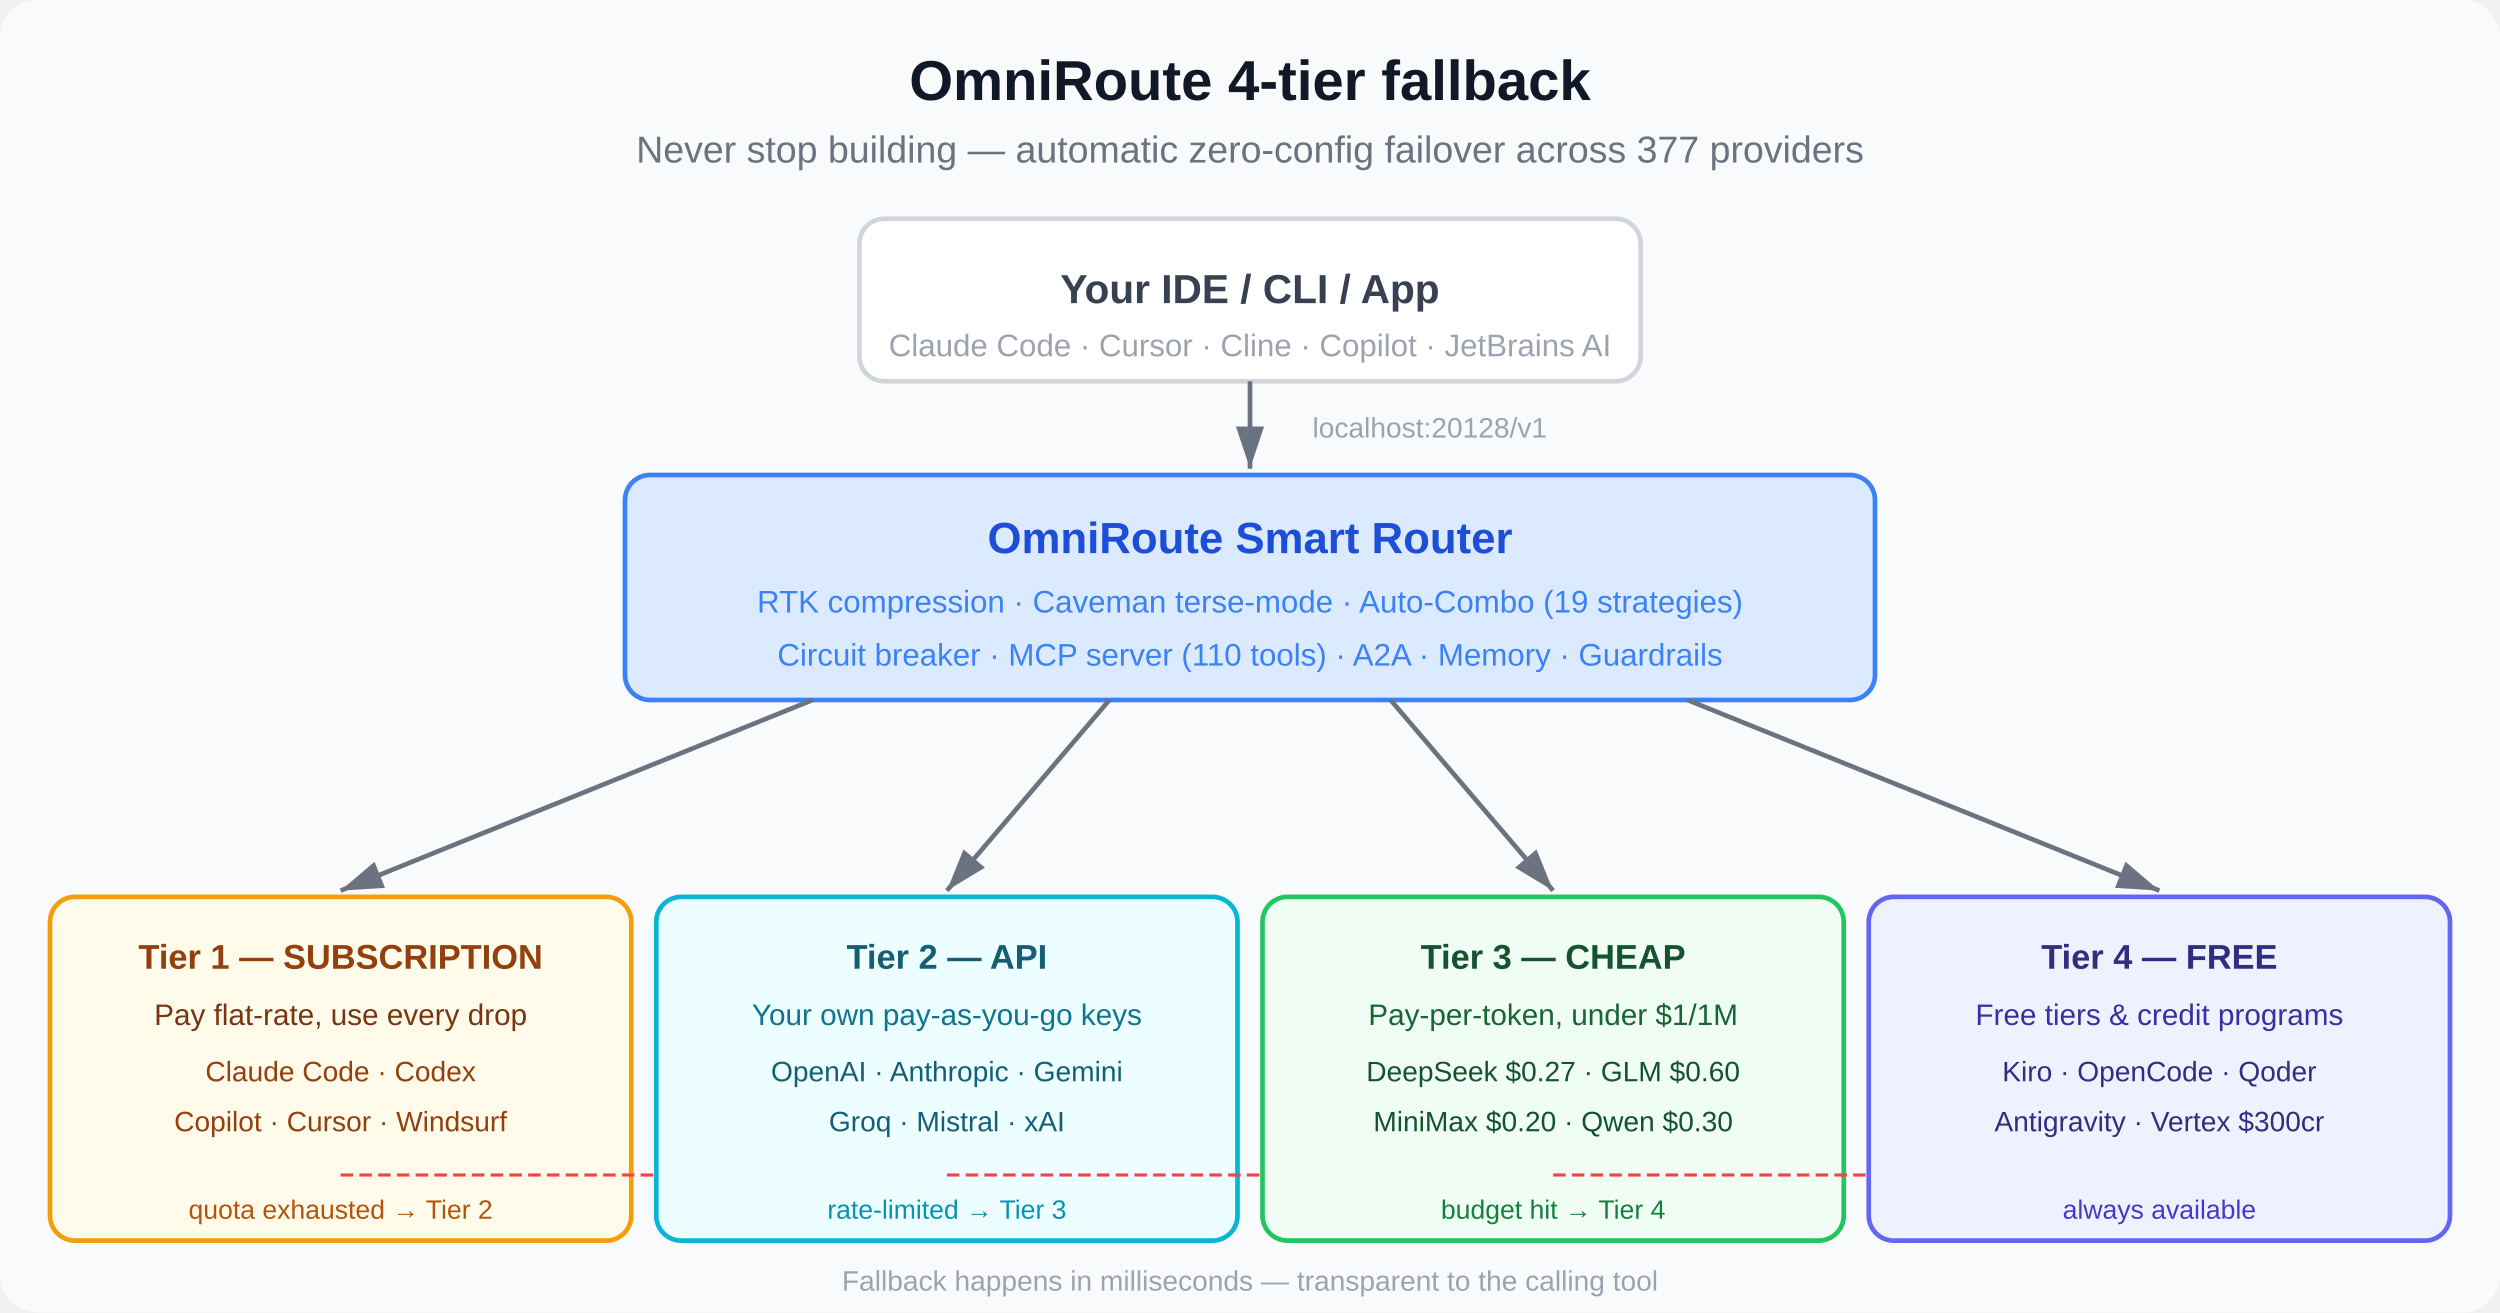
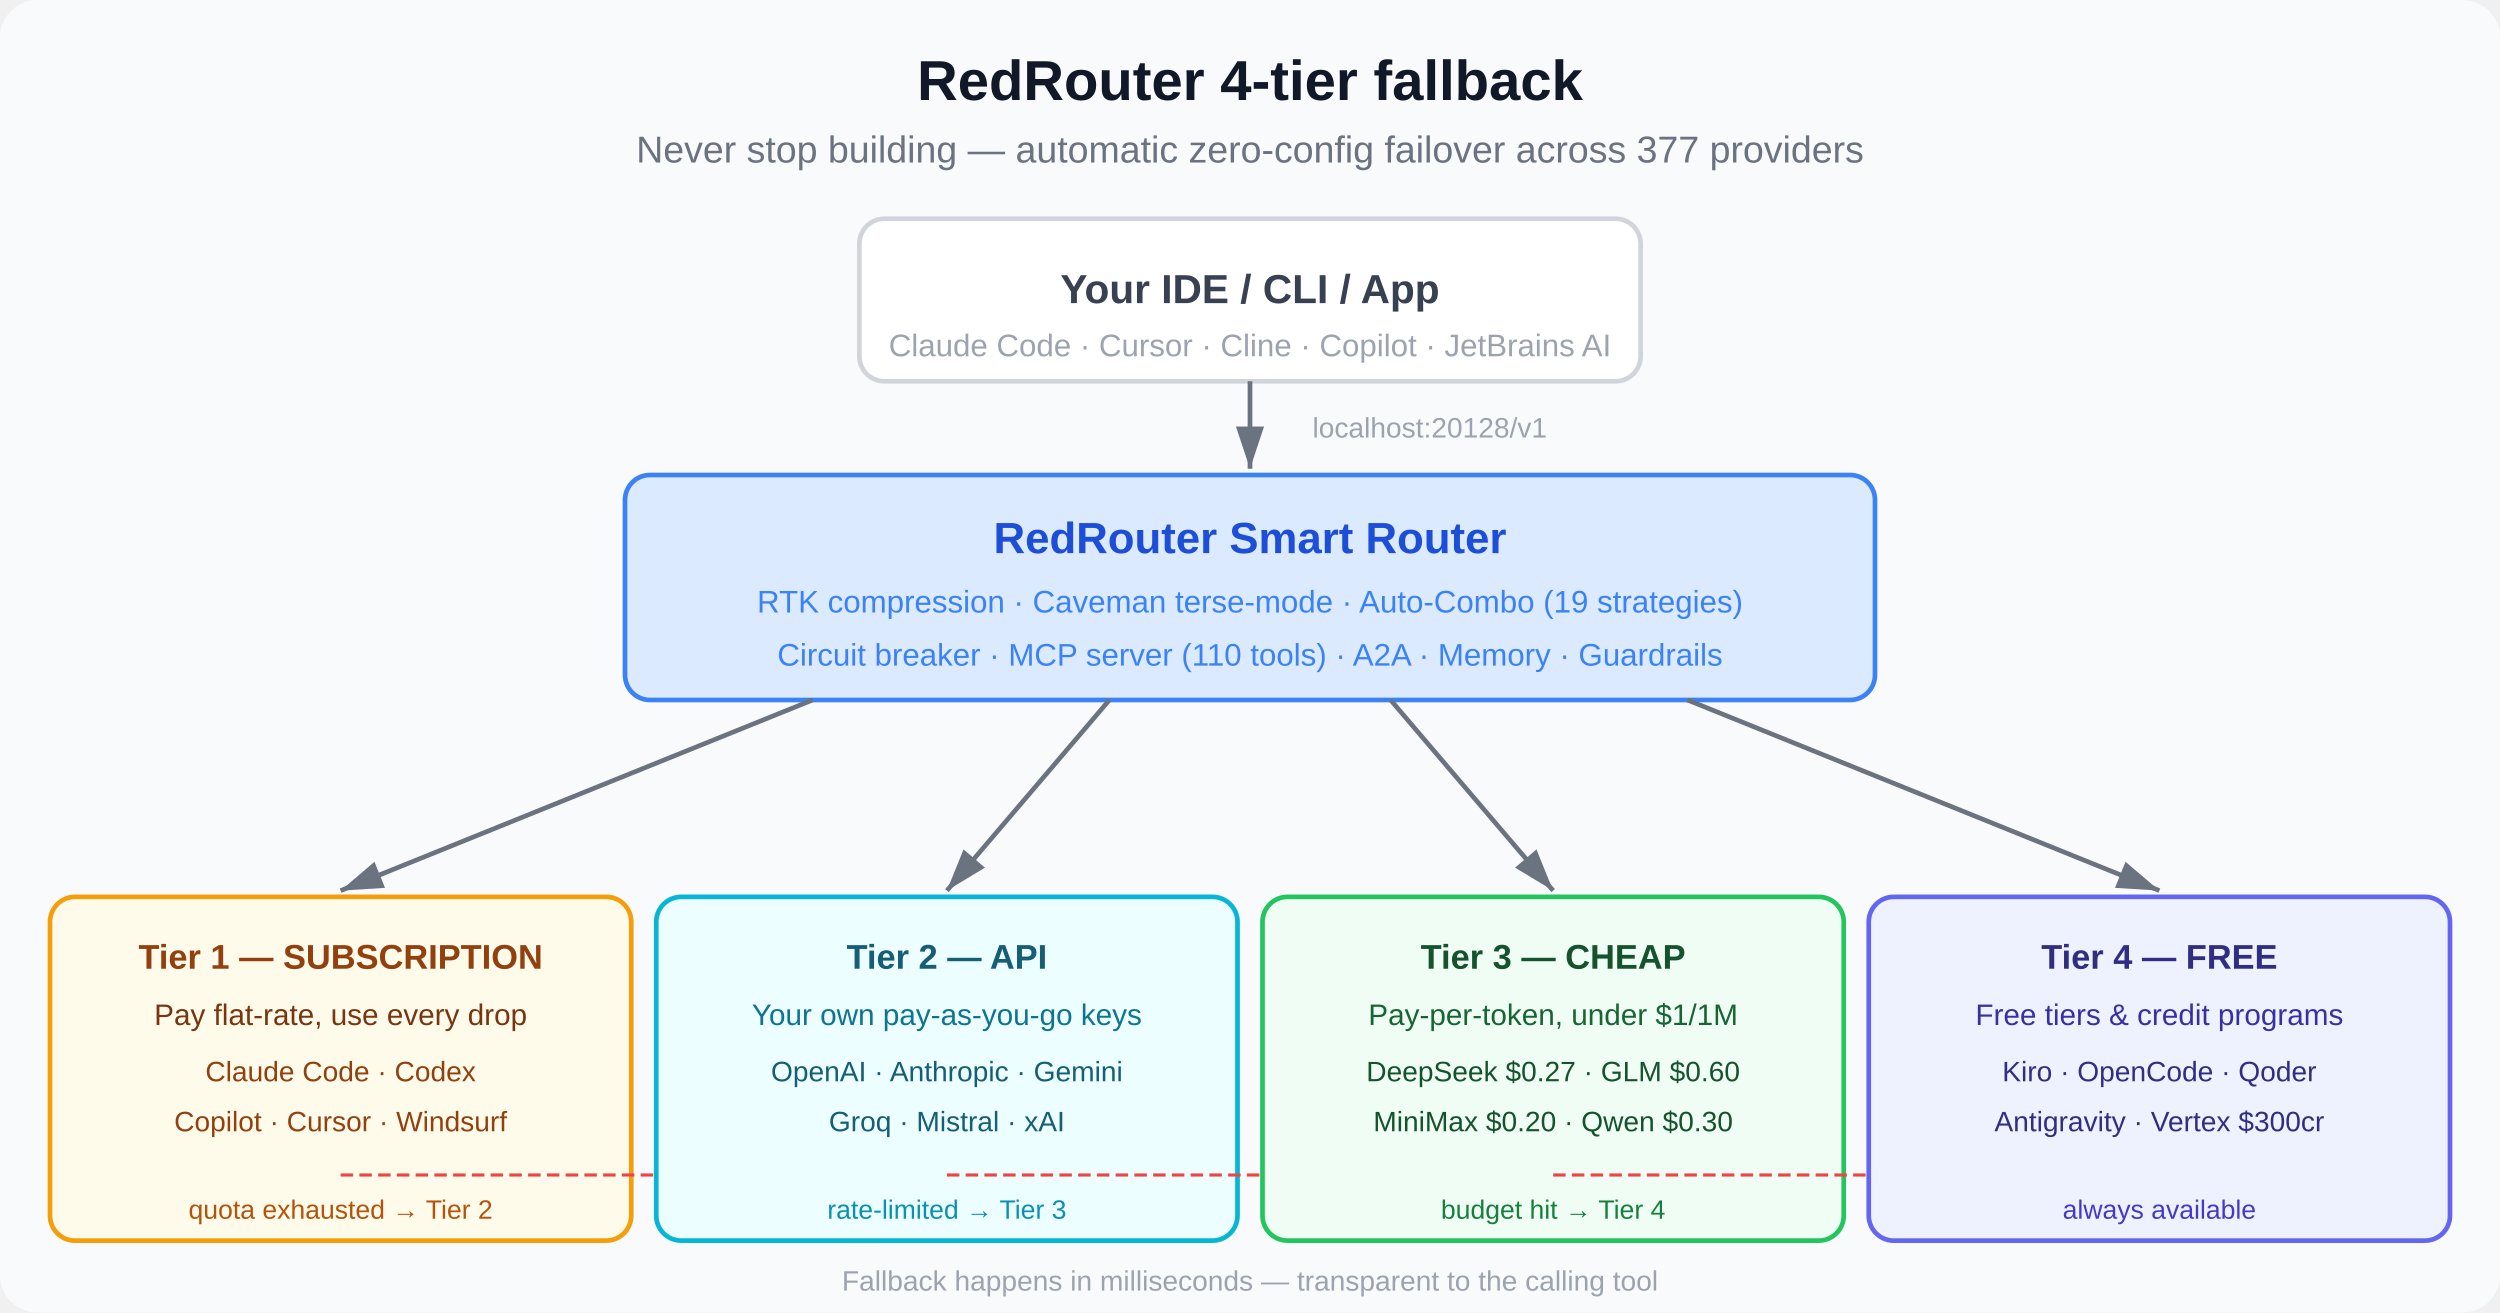
- <svg xmlns="http://www.w3.org/2000/svg" viewBox="0 0 800 420" font-family="system-ui, -apple-system, Segoe UI, Arial, Helvetica, sans-serif" role="img" aria-label="OmniRoute 4-tier fallback: your IDE or CLI calls one local endpoint and the OmniRoute Smart Router fails over across 377 providers in 4 tiers — Tier 1 Subscription, Tier 2 API, Tier 3 Cheap, Tier 4 Free.">
+ <svg xmlns="http://www.w3.org/2000/svg" viewBox="0 0 800 420" font-family="system-ui, -apple-system, Segoe UI, Arial, Helvetica, sans-serif" role="img" aria-label="RedRouter 4-tier fallback: your IDE or CLI calls one local endpoint and the RedRouter Smart Router fails over across 377 providers in 4 tiers — Tier 1 Subscription, Tier 2 API, Tier 3 Cheap, Tier 4 Free.">
  <defs>
    <marker id="arrow-light" markerWidth="10" markerHeight="10" refX="9" refY="3" orient="auto">
      <path d="M0,0 L0,6 L9,3 z" fill="#6b7280" />
    </marker>
    <marker id="arrow-fallback-light" markerWidth="10" markerHeight="10" refX="9" refY="3" orient="auto">
      <path d="M0,0 L0,6 L9,3 z" fill="#ef4444" />
    </marker>
  </defs>
  <rect width="800" height="420" fill="#f9fafb" rx="12" />
-   <text x="400" y="32" text-anchor="middle" font-size="18" font-weight="700" fill="#111827">OmniRoute 4-tier fallback</text>
+   <text x="400" y="32" text-anchor="middle" font-size="18" font-weight="700" fill="#111827">RedRouter 4-tier fallback</text>
  <text x="400" y="52" text-anchor="middle" font-size="12" fill="#6b7280">Never stop building — automatic zero-config failover across 377 providers</text>
  <rect x="275" y="70" width="250" height="52" rx="8" fill="#ffffff" stroke="#d1d5db" stroke-width="1.5" />
  <text x="400" y="97" text-anchor="middle" font-size="13" font-weight="600" fill="#374151">Your IDE / CLI / App</text>
  <text x="400" y="114" text-anchor="middle" font-size="10" fill="#9ca3af">Claude Code · Cursor · Cline · Copilot · JetBrains AI</text>
  <line x1="400" y1="122" x2="400" y2="150" stroke="#6b7280" stroke-width="1.5" marker-end="url(#arrow-light)" />
  <text x="420" y="140" font-size="9" fill="#9ca3af">localhost:20128/v1</text>
  <rect x="200" y="152" width="400" height="72" rx="8" fill="#dbeafe" stroke="#3b82f6" stroke-width="1.5" />
-   <text x="400" y="177" text-anchor="middle" font-size="14" font-weight="700" fill="#1d4ed8">OmniRoute Smart Router</text>
+   <text x="400" y="177" text-anchor="middle" font-size="14" font-weight="700" fill="#1d4ed8">RedRouter Smart Router</text>
  <text x="400" y="196" text-anchor="middle" font-size="10" fill="#3b82f6">RTK compression · Caveman terse-mode · Auto-Combo (19 strategies)</text>
  <text x="400" y="213" text-anchor="middle" font-size="10" fill="#3b82f6">Circuit breaker · MCP server (110 tools) · A2A · Memory · Guardrails</text>
  <line x1="260" y1="224" x2="109" y2="285" stroke="#6b7280" stroke-width="1.5" marker-end="url(#arrow-light)" />
  <line x1="355" y1="224" x2="303" y2="285" stroke="#6b7280" stroke-width="1.5" marker-end="url(#arrow-light)" />
  <line x1="445" y1="224" x2="497" y2="285" stroke="#6b7280" stroke-width="1.5" marker-end="url(#arrow-light)" />
  <line x1="540" y1="224" x2="691" y2="285" stroke="#6b7280" stroke-width="1.5" marker-end="url(#arrow-light)" />
  <rect x="16" y="287" width="186" height="110" rx="8" fill="#fffbeb" stroke="#f59e0b" stroke-width="1.5" />
  <text x="109" y="310" text-anchor="middle" font-size="11" font-weight="700" fill="#92400e">Tier 1 — SUBSCRIPTION</text>
  <text x="109" y="328" text-anchor="middle" font-size="9.5" fill="#78350f">Pay flat-rate, use every drop</text>
  <text x="109" y="346" text-anchor="middle" font-size="9" fill="#92400e">Claude Code · Codex</text>
  <text x="109" y="362" text-anchor="middle" font-size="9" fill="#92400e">Copilot · Cursor · Windsurf</text>
  <text x="109" y="390" text-anchor="middle" font-size="8.5" fill="#b45309">quota exhausted → Tier 2</text>
  <line x1="109" y1="376" x2="240" y2="376" stroke="#ef4444" stroke-width="1" stroke-dasharray="4,2" marker-end="url(#arrow-fallback-light)" />
  <rect x="210" y="287" width="186" height="110" rx="8" fill="#ecfeff" stroke="#06b6d4" stroke-width="1.5" />
  <text x="303" y="310" text-anchor="middle" font-size="11" font-weight="700" fill="#155e75">Tier 2 — API</text>
  <text x="303" y="328" text-anchor="middle" font-size="9.5" fill="#0e7490">Your own pay-as-you-go keys</text>
  <text x="303" y="346" text-anchor="middle" font-size="9" fill="#155e75">OpenAI · Anthropic · Gemini</text>
  <text x="303" y="362" text-anchor="middle" font-size="9" fill="#155e75">Groq · Mistral · xAI</text>
  <text x="303" y="390" text-anchor="middle" font-size="8.5" fill="#0891b2">rate-limited → Tier 3</text>
  <line x1="303" y1="376" x2="434" y2="376" stroke="#ef4444" stroke-width="1" stroke-dasharray="4,2" marker-end="url(#arrow-fallback-light)" />
  <rect x="404" y="287" width="186" height="110" rx="8" fill="#f0fdf4" stroke="#22c55e" stroke-width="1.5" />
  <text x="497" y="310" text-anchor="middle" font-size="11" font-weight="700" fill="#14532d">Tier 3 — CHEAP</text>
  <text x="497" y="328" text-anchor="middle" font-size="9.5" fill="#166534">Pay-per-token, under $1/1M</text>
  <text x="497" y="346" text-anchor="middle" font-size="9" fill="#14532d">DeepSeek $0.27 · GLM $0.60</text>
  <text x="497" y="362" text-anchor="middle" font-size="9" fill="#14532d">MiniMax $0.20 · Qwen $0.30</text>
  <text x="497" y="390" text-anchor="middle" font-size="8.5" fill="#15803d">budget hit → Tier 4</text>
  <line x1="497" y1="376" x2="628" y2="376" stroke="#ef4444" stroke-width="1" stroke-dasharray="4,2" marker-end="url(#arrow-fallback-light)" />
  <rect x="598" y="287" width="186" height="110" rx="8" fill="#eef2ff" stroke="#6366f1" stroke-width="1.5" />
  <text x="691" y="310" text-anchor="middle" font-size="11" font-weight="700" fill="#312e81">Tier 4 — FREE</text>
  <text x="691" y="328" text-anchor="middle" font-size="9.5" fill="#3730a3">Free tiers &amp; credit programs</text>
  <text x="691" y="346" text-anchor="middle" font-size="9" fill="#312e81">Kiro · OpenCode · Qoder</text>
  <text x="691" y="362" text-anchor="middle" font-size="9" fill="#312e81">Antigravity · Vertex $300cr</text>
  <text x="691" y="390" text-anchor="middle" font-size="8.5" fill="#4338ca">always available</text>
  <text x="400" y="413" text-anchor="middle" font-size="9" fill="#9ca3af">Fallback happens in milliseconds — transparent to the calling tool</text>
</svg>
